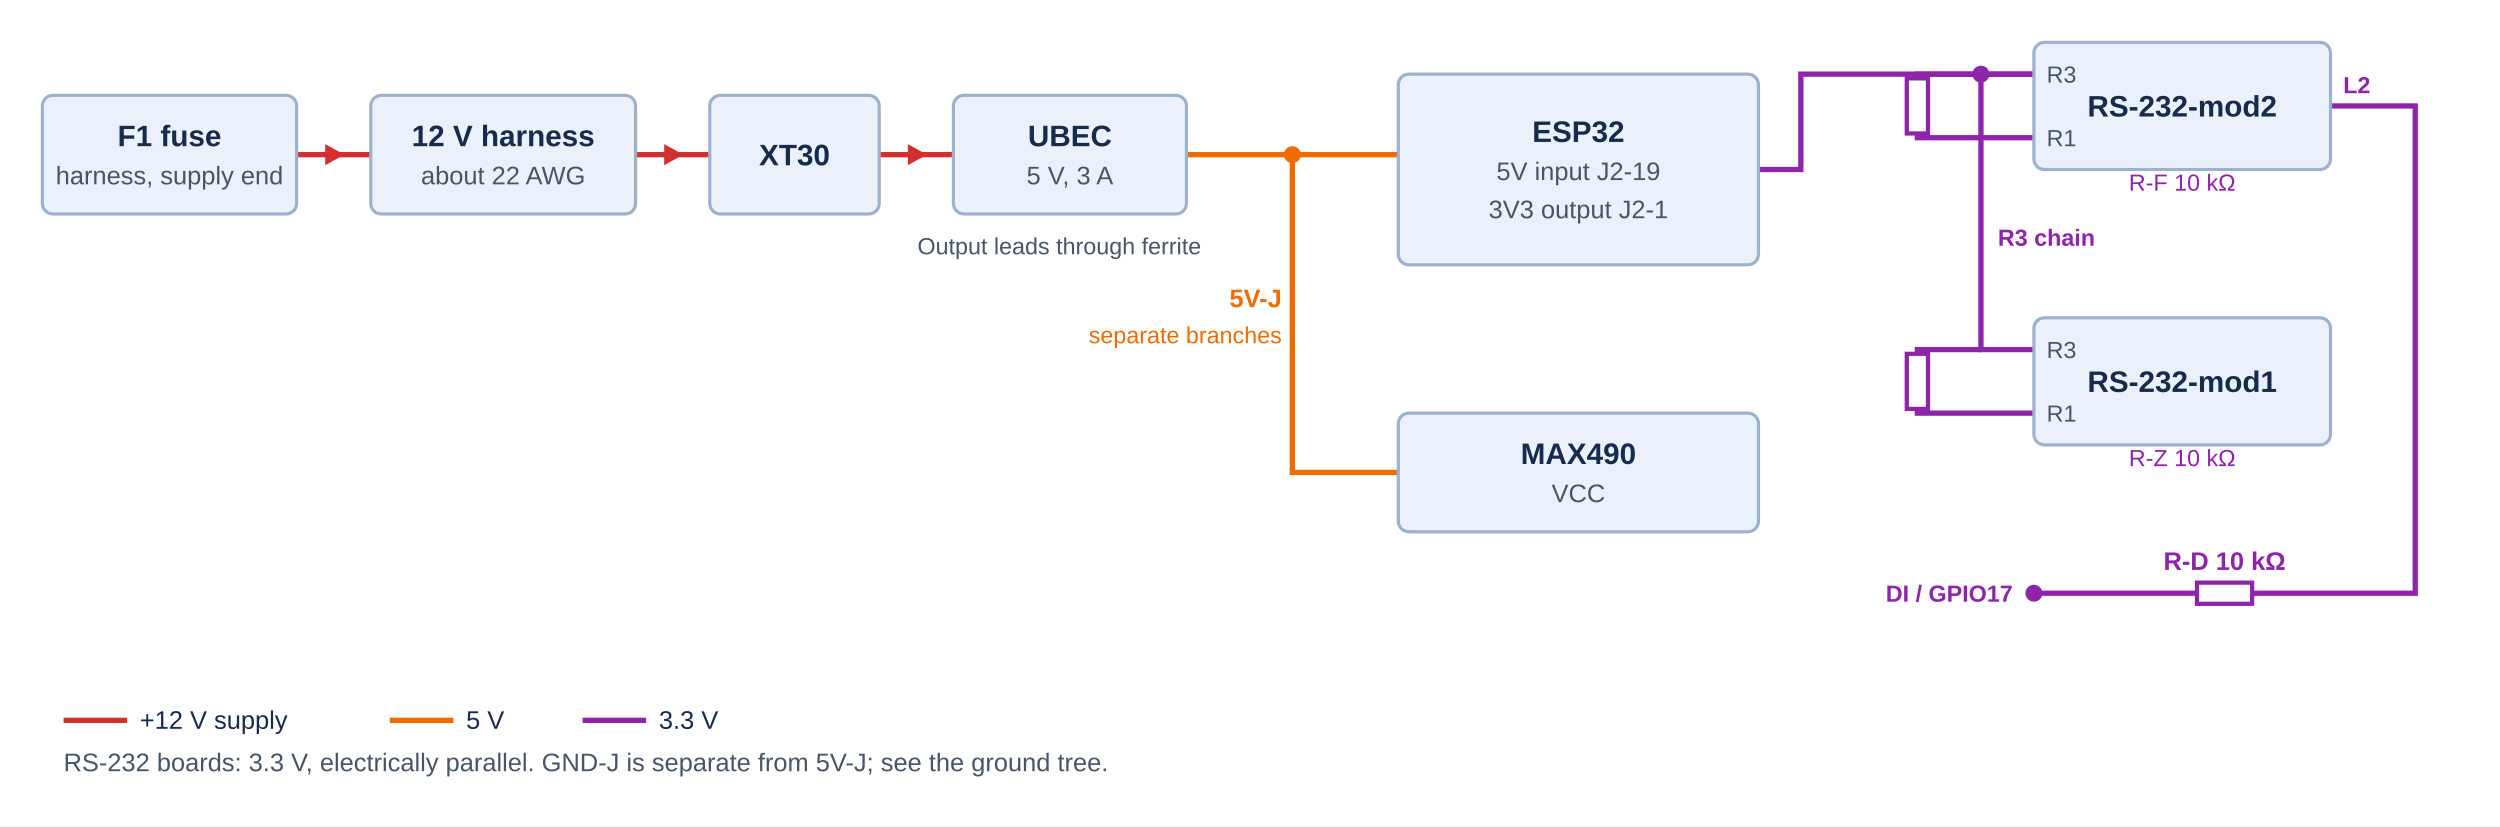
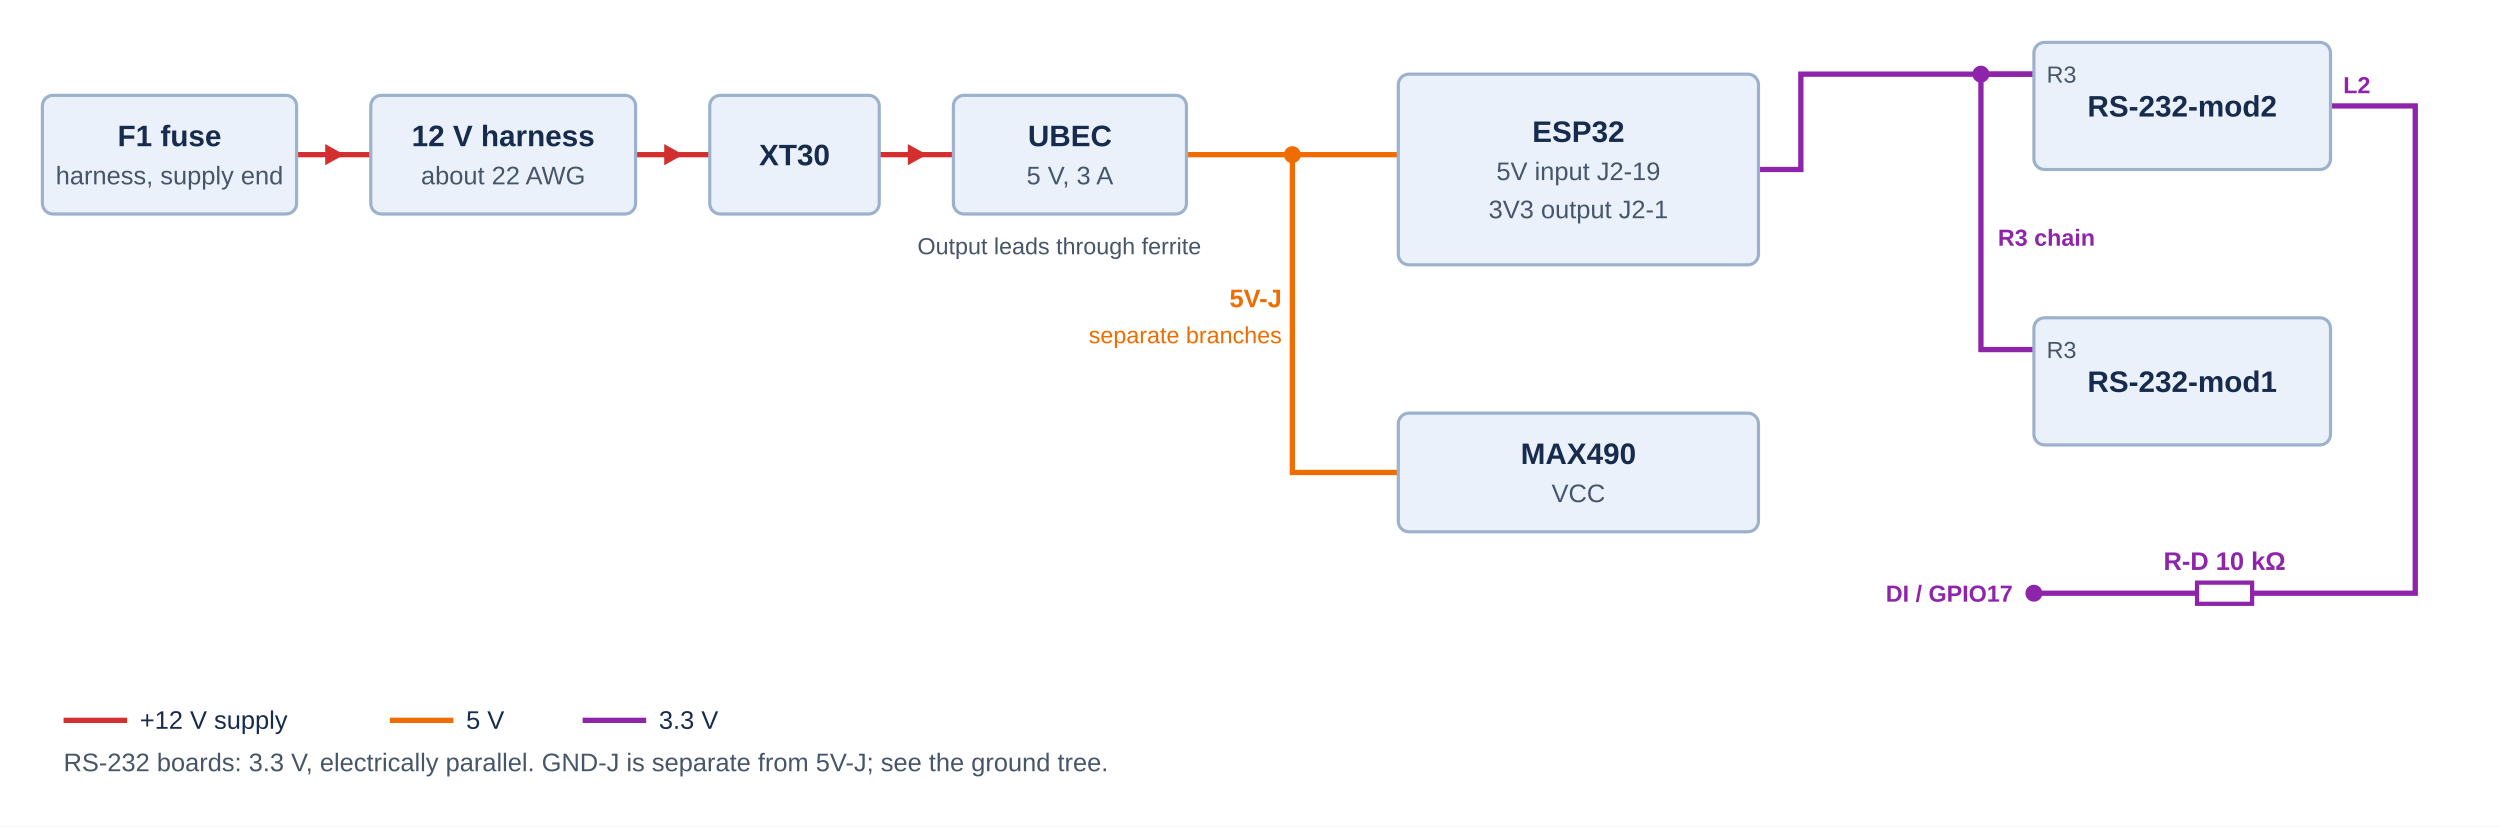
<svg xmlns="http://www.w3.org/2000/svg" width="1180" height="390" viewBox="0 0 1180 390" role="img" aria-labelledby="title desc">
  <rect width="1180" height="390" fill="white" />
  <g font-family="Arial,sans-serif">
    <path d="M140 73 L175 73" stroke="#d32f2f" stroke-width="2.5" fill="none" />
    <path d="M300 73 L335 73" stroke="#d32f2f" stroke-width="2.5" fill="none" />
    <path d="M415 73 L450 73" stroke="#d32f2f" stroke-width="2.5" fill="none" />
    <path d="M560 73 L660 73" stroke="#ef6c00" stroke-width="2.5" fill="none" />
    <path d="M610 73 L610 223 L660 223" stroke="#ef6c00" stroke-width="2.5" fill="none" />
    <path d="M830 80 L850 80 L850 35 L960 35" stroke="#8e24aa" stroke-width="2.5" fill="none" />
    <path d="M1100 50 L1140 50 L1140 280 L960 280" stroke="#8e24aa" stroke-width="2.5" fill="none" />
    <path d="M960 35 L935 35 L935 165 L960 165" stroke="#8e24aa" stroke-width="2.5" fill="none" />
-     <path d="M935 35 L905 35 L905 65 L960 65" stroke="#8e24aa" stroke-width="2.5" fill="none" />
-     <path d="M935 165 L905 165 L905 195 L960 195" stroke="#8e24aa" stroke-width="2.5" fill="none" />
    <path d="M30 340 H60" stroke="#d32f2f" stroke-width="2.5" />
    <path d="M184 340 H214" stroke="#ef6c00" stroke-width="2.5" />
    <path d="M275 340 H305" stroke="#8e24aa" stroke-width="2.5" />
    <polygon points="153.5,68 153.5,78 162.5,73" fill="#d32f2f" />
    <polygon points="313.5,68 313.5,78 322.5,73" fill="#d32f2f" />
    <polygon points="428.5,68 428.5,78 437.5,73" fill="#d32f2f" />
    <circle cx="610" cy="73" r="4" fill="#ef6c00" />
    <circle cx="935" cy="35" r="4" fill="#8e24aa" />
    <circle cx="960" cy="280" r="4" fill="#8e24aa" />
    <rect x="20" y="45" width="120" height="56" rx="5" fill="#eaf1fb" stroke="#9cb1cc" stroke-width="1.5" />
    <rect x="175" y="45" width="125" height="56" rx="5" fill="#eaf1fb" stroke="#9cb1cc" stroke-width="1.5" />
    <rect x="335" y="45" width="80" height="56" rx="5" fill="#eaf1fb" stroke="#9cb1cc" stroke-width="1.5" />
    <rect x="450" y="45" width="110" height="56" rx="5" fill="#eaf1fb" stroke="#9cb1cc" stroke-width="1.5" />
    <rect x="660" y="35" width="170" height="90" rx="5" fill="#eaf1fb" stroke="#9cb1cc" stroke-width="1.5" />
    <rect x="660" y="195" width="170" height="56" rx="5" fill="#eaf1fb" stroke="#9cb1cc" stroke-width="1.5" />
    <rect x="960" y="20" width="140" height="60" rx="5" fill="#eaf1fb" stroke="#9cb1cc" stroke-width="1.5" />
-     <rect x="900.0" y="37.0" width="10" height="26" fill="white" stroke="#8e24aa" stroke-width="2" />
    <rect x="960" y="150" width="140" height="60" rx="5" fill="#eaf1fb" stroke="#9cb1cc" stroke-width="1.5" />
-     <rect x="900.0" y="167.0" width="10" height="26" fill="white" stroke="#8e24aa" stroke-width="2" />
    <rect x="1037.0" y="275.0" width="26" height="10" fill="white" stroke="#8e24aa" stroke-width="2" />
    <text x="80.0" y="69.0" font-size="14" fill="#172b4d" text-anchor="middle" font-weight="700">F1 fuse</text>
    <text x="80.0" y="87.0" font-size="12" fill="#475569" text-anchor="middle">harness, supply end</text>
    <text x="237.5" y="69.0" font-size="14" fill="#172b4d" text-anchor="middle" font-weight="700">12 V harness</text>
    <text x="237.5" y="87.0" font-size="12" fill="#475569" text-anchor="middle">about 22 AWG</text>
    <text x="375.0" y="78.0" font-size="14" fill="#172b4d" text-anchor="middle" font-weight="700">XT30</text>
    <text x="505.0" y="69.0" font-size="14" fill="#172b4d" text-anchor="middle" font-weight="700">UBEC</text>
    <text x="505.0" y="87.0" font-size="12" fill="#475569" text-anchor="middle">5 V, 3 A</text>
    <text x="745.0" y="67.0" font-size="14" fill="#172b4d" text-anchor="middle" font-weight="700">ESP32</text>
    <text x="745.0" y="85.0" font-size="12" fill="#475569" text-anchor="middle">5V input J2-19</text>
    <text x="745.0" y="103.0" font-size="12" fill="#475569" text-anchor="middle">3V3 output J2-1</text>
    <text x="745.0" y="219.0" font-size="14" fill="#172b4d" text-anchor="middle" font-weight="700">MAX490</text>
    <text x="745.0" y="237.0" font-size="12" fill="#475569" text-anchor="middle">VCC</text>
    <text x="605" y="145" font-size="12" fill="#ef6c00" text-anchor="end" font-weight="700">5V-J</text>
    <text x="605" y="162" font-size="11" fill="#ef6c00" text-anchor="end">separate branches</text>
    <text x="500" y="120" font-size="11" fill="#475569" text-anchor="middle">Output leads through ferrite</text>
    <text x="1106" y="44" font-size="11" fill="#8e24aa" text-anchor="start" font-weight="700">L2</text>
    <text x="943" y="116" font-size="11" fill="#8e24aa" text-anchor="start" font-weight="700">R3 chain</text>
    <text x="1030.0" y="55.0" font-size="14" fill="#172b4d" text-anchor="middle" font-weight="700">RS-232-mod2</text>
    <text x="966" y="39" font-size="11" fill="#475569" text-anchor="start">R3</text>
-     <text x="966" y="69" font-size="11" fill="#475569" text-anchor="start">R1</text>
-     <text x="1030" y="90" font-size="11" fill="#8e24aa" text-anchor="middle">R-F 10 kΩ</text>
    <text x="1030.0" y="185.0" font-size="14" fill="#172b4d" text-anchor="middle" font-weight="700">RS-232-mod1</text>
    <text x="966" y="169" font-size="11" fill="#475569" text-anchor="start">R3</text>
-     <text x="966" y="199" font-size="11" fill="#475569" text-anchor="start">R1</text>
-     <text x="1030" y="220" font-size="11" fill="#8e24aa" text-anchor="middle">R-Z 10 kΩ</text>
    <text x="1050" y="269" font-size="12" fill="#8e24aa" text-anchor="middle" font-weight="700">R-D 10 kΩ</text>
    <text x="950" y="284" font-size="11" fill="#8e24aa" text-anchor="end" font-weight="700">DI / GPIO17</text>
    <text x="66" y="344" font-size="12" fill="#172b4d" text-anchor="start">+12 V supply</text>
    <text x="220" y="344" font-size="12" fill="#172b4d" text-anchor="start">5 V</text>
    <text x="311" y="344" font-size="12" fill="#172b4d" text-anchor="start">3.3 V</text>
    <text x="30" y="364" font-size="12" fill="#475569" text-anchor="start">RS-232 boards: 3.3 V, electrically parallel. GND-J is separate from 5V-J; see the ground tree.</text>
  </g>
</svg>
